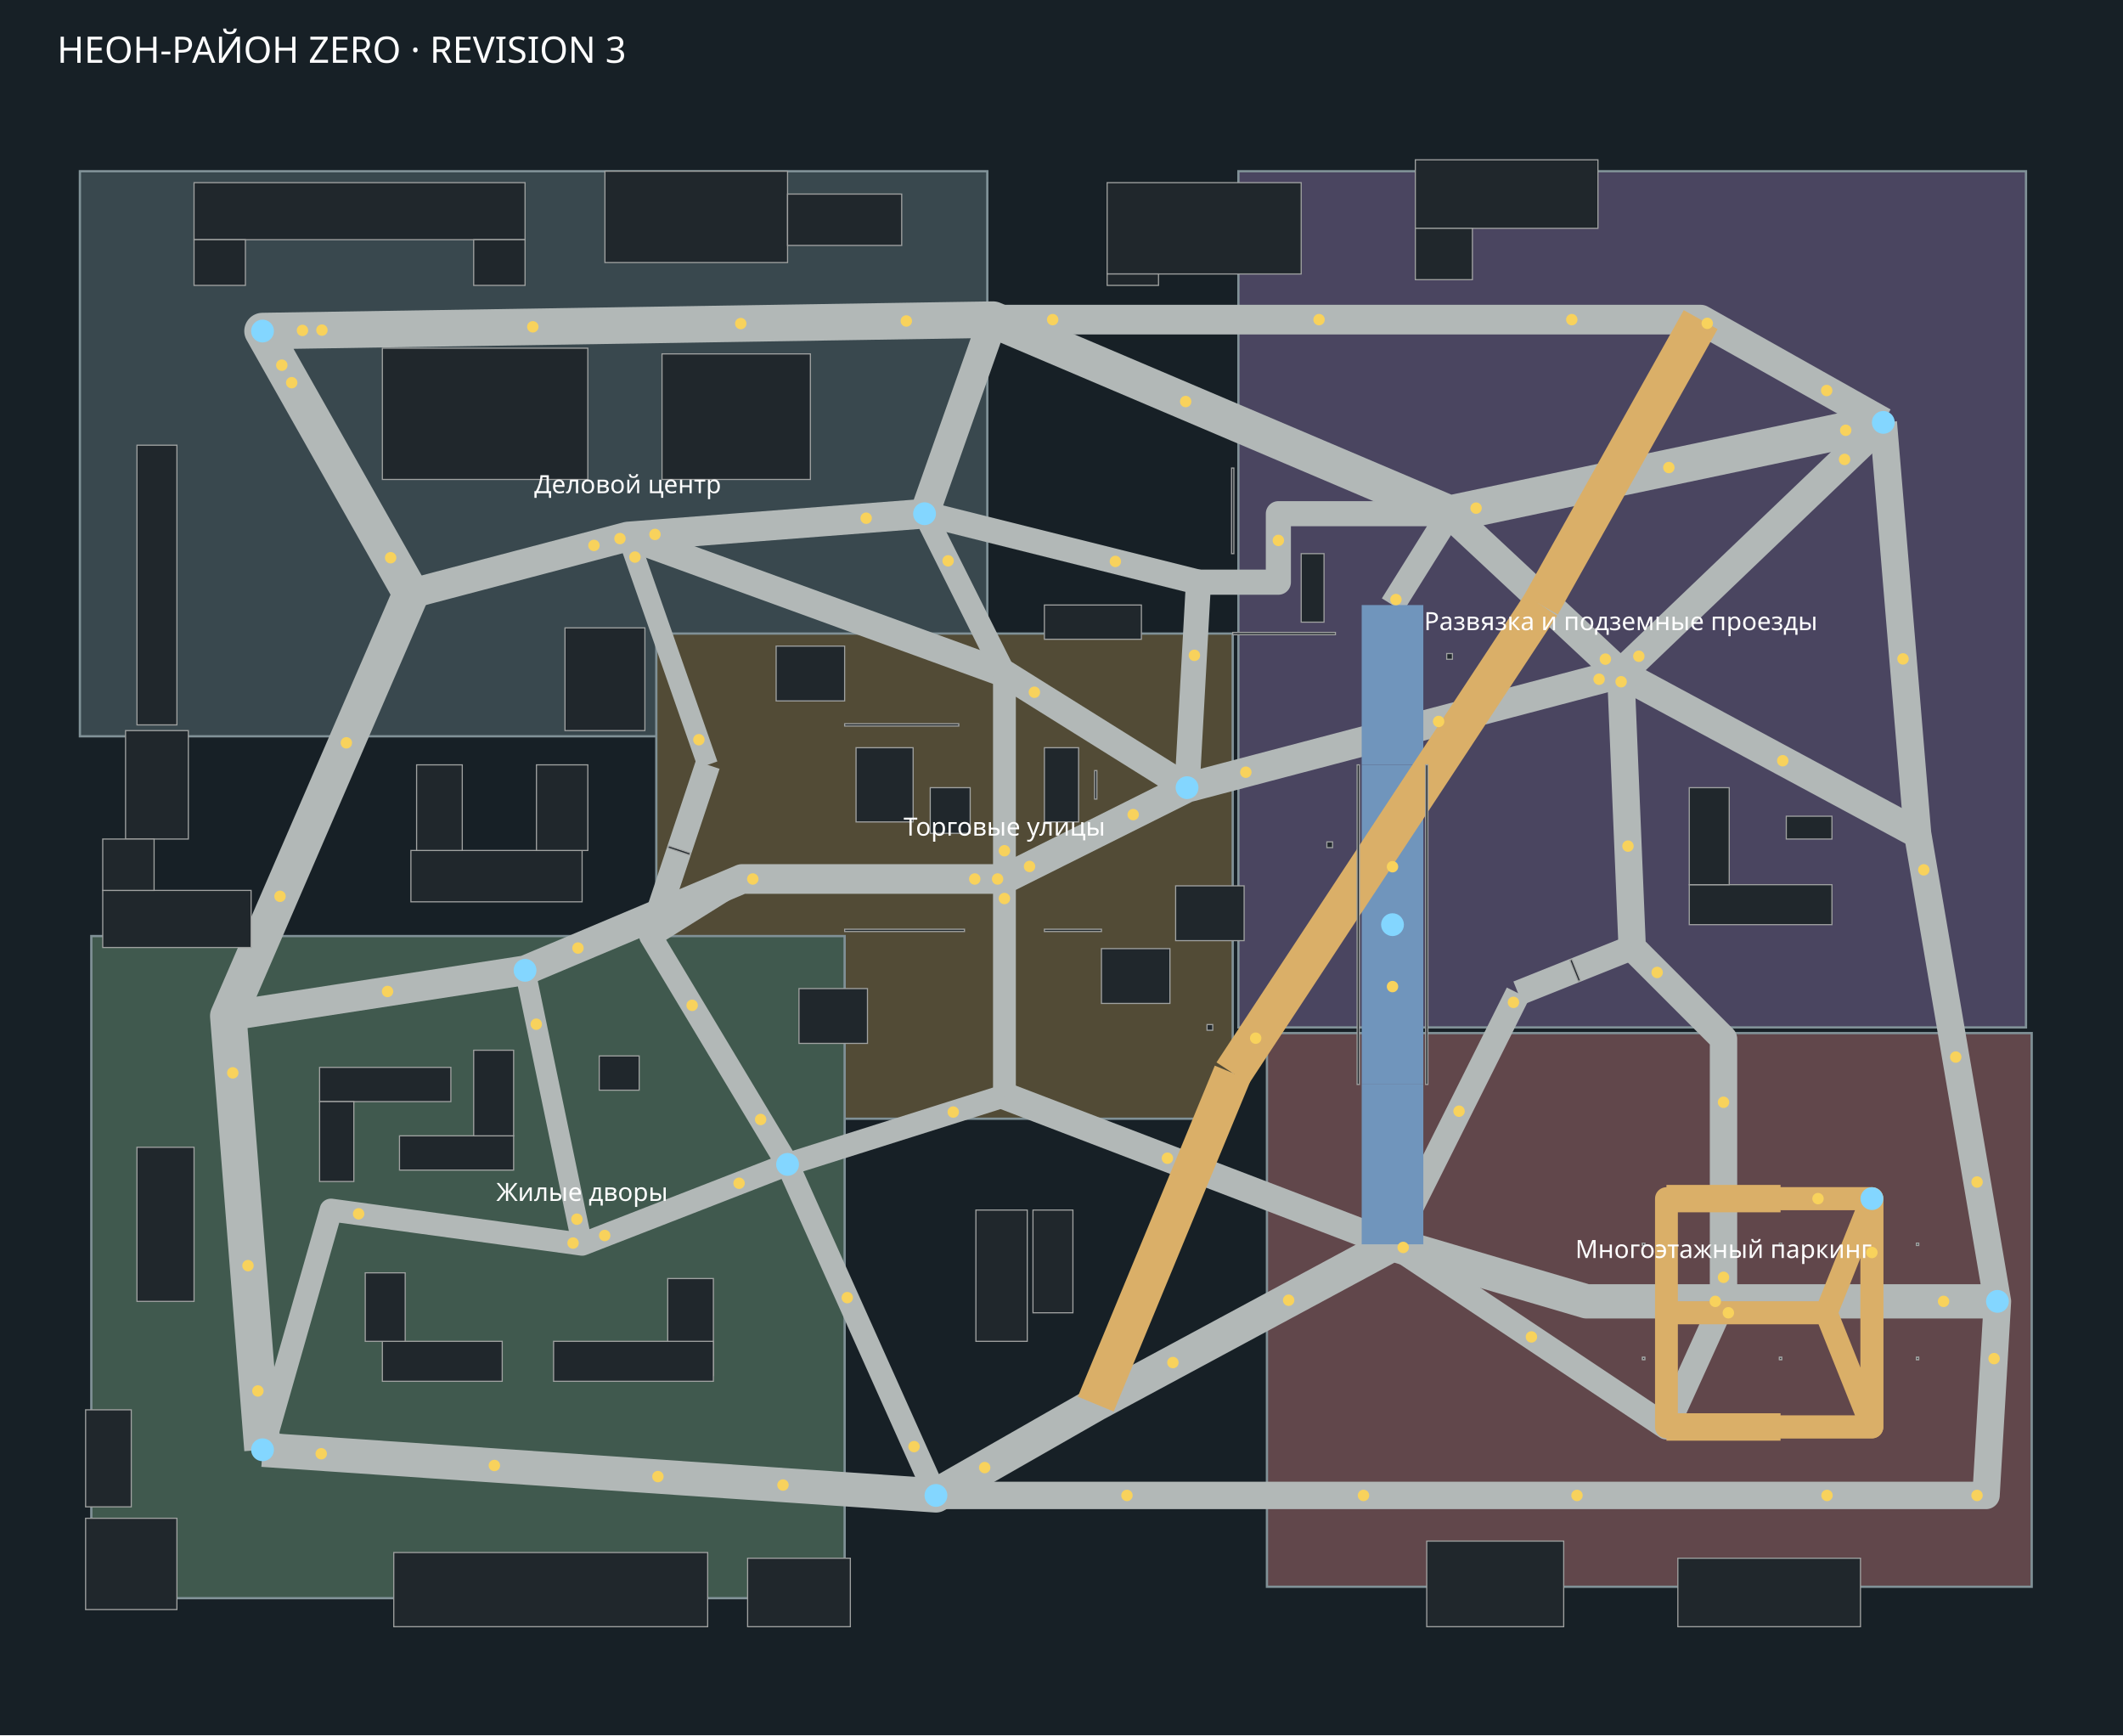
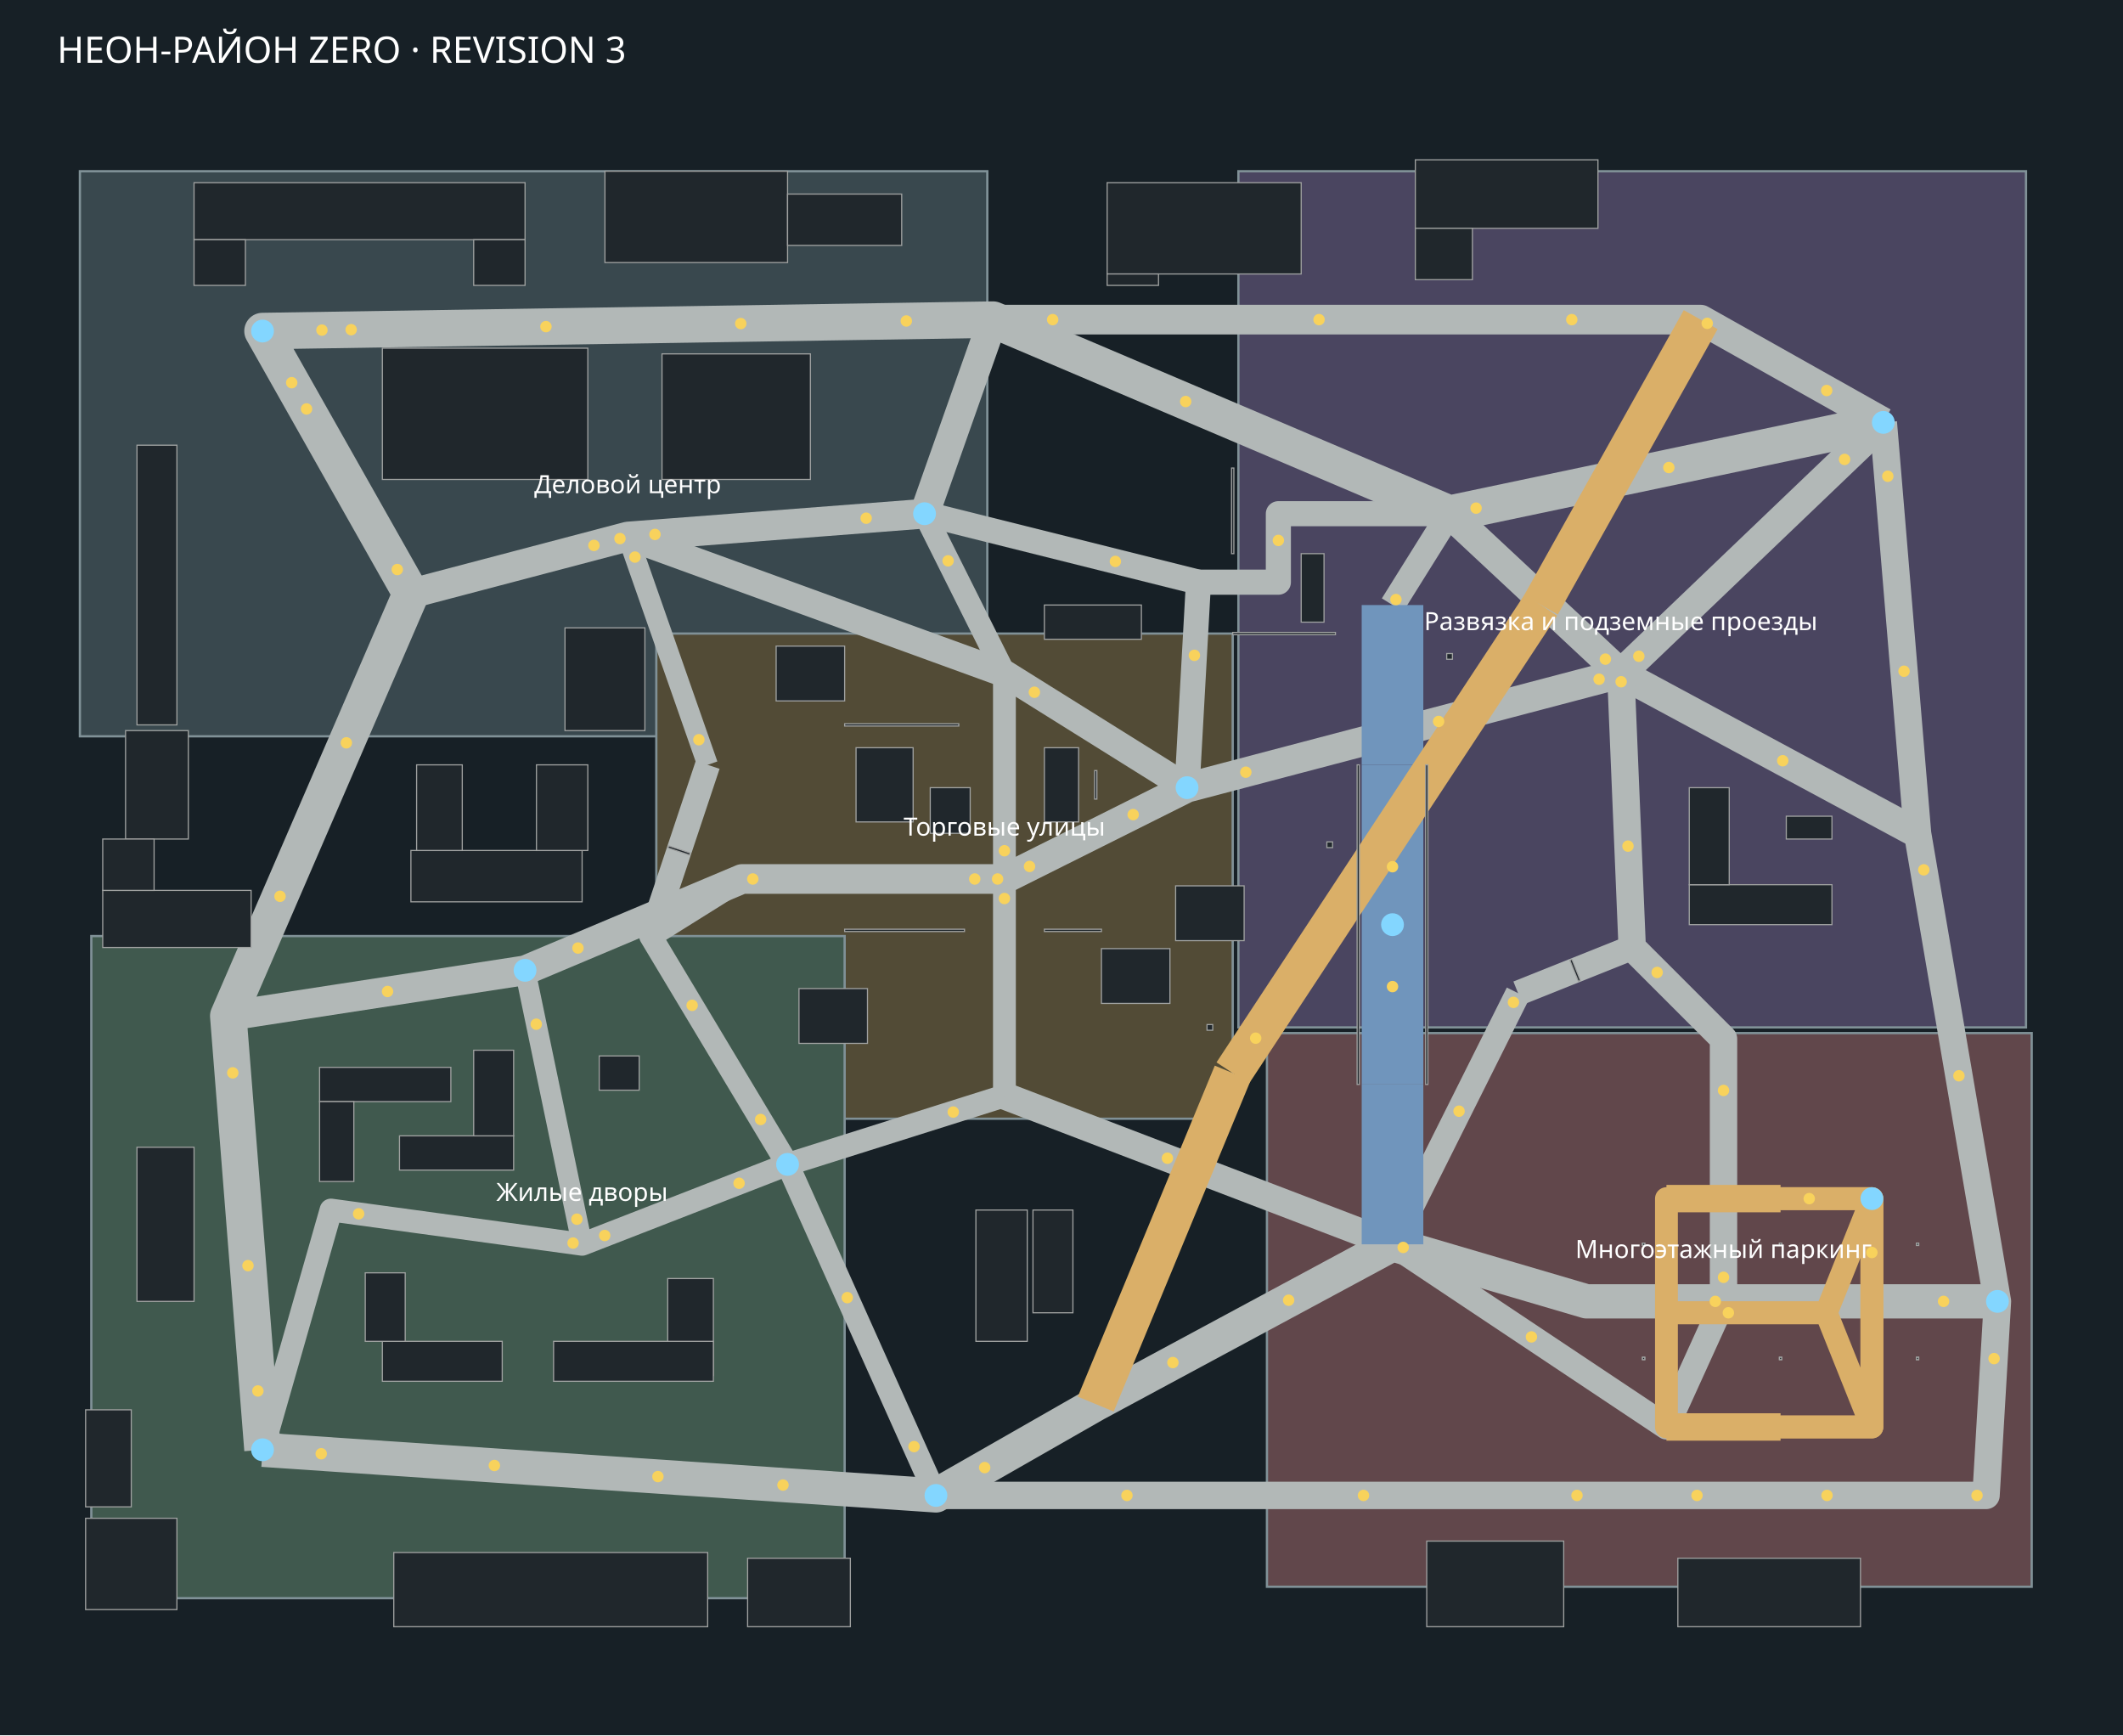
<svg xmlns="http://www.w3.org/2000/svg" viewBox="-30 -90 1860 1520">
  <rect x="-30" y="-90" width="1860" height="1520" fill="#172026" />
  <text x="20" y="-35" fill="white" font-size="32" font-family="sans-serif">НЕОН-РАЙОН ZERO · REVISION 3</text>
  <g transform="translate(0 1400) scale(1 -1)">
    <polygon points="40.0,845.0 835.0,845.0 835.0,1340.0 40.0,1340.0" fill="#39484e" stroke="#809197" stroke-width="2" />
    <polygon points="545.0,510.0 1050.0,510.0 1050.0,935.0 545.0,935.0" fill="#524b36" stroke="#809197" stroke-width="2" />
    <polygon points="50.0,90.0 710.0,90.0 710.0,670.0 50.0,670.0" fill="#40594e" stroke="#809197" stroke-width="2" />
    <polygon points="1055.0,590.0 1745.0,590.0 1745.0,1340.0 1055.0,1340.0" fill="#4a4560" stroke="#809197" stroke-width="2" />
    <polygon points="1080.0,100.0 1750.0,100.0 1750.0,585.0 1080.0,585.0" fill="#61474b" stroke="#809197" stroke-width="2" />
    <polyline points="200,220 790,180 930,260 1190,400 1360,350 1480,350 1600,350 1720,350" stroke="#b2b8b7" stroke-width="30" fill="none" stroke-linejoin="round" />
    <polyline points="790,180 1710,180 1720,350 1650,760 1620,1120" stroke="#b2b8b7" stroke-width="24" fill="none" stroke-linejoin="round" />
    <polyline points="200,220 170,600 330,970 200,1200 840,1210 1240,1040 1620,1120" stroke="#b2b8b7" stroke-width="32" fill="none" stroke-linejoin="round" />
    <polyline points="170,600 430,640 620,720 750,720 850,720 1010,800 1390,900 1650,760" stroke="#b2b8b7" stroke-width="26" fill="none" stroke-linejoin="round" />
    <polyline points="330,970 520,1020 780,1040 840,1210" stroke="#b2b8b7" stroke-width="26" fill="none" stroke-linejoin="round" />
    <polyline points="520,1020 850,900 1010,800" stroke="#b2b8b7" stroke-width="24" fill="none" stroke-linejoin="round" />
    <polyline points="850,720 850,900 780,1040" stroke="#b2b8b7" stroke-width="20" fill="none" stroke-linejoin="round" />
    <polyline points="620,720 540,670 660,470 850,530 850,720" stroke="#b2b8b7" stroke-width="20" fill="none" stroke-linejoin="round" />
    <polyline points="200,220 260,430 480,400 660,470 790,180" stroke="#b2b8b7" stroke-width="20" fill="none" stroke-linejoin="round" />
    <polyline points="480,400 430,640" stroke="#b2b8b7" stroke-width="18" fill="none" stroke-linejoin="round" />
    <polyline points="1010,800 1020,980 1090,980 1090,1040 1240,1040 1190,960" stroke="#b2b8b7" stroke-width="22" fill="none" stroke-linejoin="round" />
    <polyline points="1020,980 780,1040" stroke="#b2b8b7" stroke-width="22" fill="none" stroke-linejoin="round" />
    <polyline points="1240,1040 1390,900 1620,1120" stroke="#b2b8b7" stroke-width="26" fill="none" stroke-linejoin="round" />
    <polyline points="1480,350 1480,580 1400,660 1390,900" stroke="#b2b8b7" stroke-width="24" fill="none" stroke-linejoin="round" />
    <polyline points="1190,400 850,530" stroke="#b2b8b7" stroke-width="24" fill="none" stroke-linejoin="round" />
    <polyline points="1190,400 1430,240 1480,350" stroke="#b2b8b7" stroke-width="22" fill="none" stroke-linejoin="round" />
    <polyline points="1530,240 1610,240 1610,440 1430,440 1430,340 1570,340 1610,240" stroke="#daaf68" stroke-width="20" fill="none" stroke-linejoin="round" />
    <polyline points="1530,440 1610,440 1610,240 1430,240 1430,340 1570,340 1610,440" stroke="#daaf68" stroke-width="20" fill="none" stroke-linejoin="round" />
    <polyline points="1620,1120 1460,1210 840,1210" stroke="#b2b8b7" stroke-width="26" fill="none" stroke-linejoin="round" />
    <polyline points="540,670 620,720" stroke="#b2b8b7" stroke-width="18" fill="none" stroke-linejoin="round" />
    <polyline points="590,820 520,1020" stroke="#b2b8b7" stroke-width="18" fill="none" stroke-linejoin="round" />
    <polyline points="1300,620 1190,400" stroke="#b2b8b7" stroke-width="22" fill="none" stroke-linejoin="round" />
    <polyline points="1400,660 1480,580" stroke="#b2b8b7" stroke-width="22" fill="none" stroke-linejoin="round" />
    <polyline points="1190,960 1190,820" stroke="#7095bc" stroke-width="54" fill="none" stroke-linejoin="round" />
    <polyline points="1190,820 1190,680 1190,540" stroke="#7095bc" stroke-width="54" fill="none" stroke-linejoin="round" />
    <polyline points="1190,540 1190,400" stroke="#7095bc" stroke-width="54" fill="none" stroke-linejoin="round" />
    <polyline points="1430,240 1530,240" stroke="#daaf68" stroke-width="24" fill="none" stroke-linejoin="round" />
    <polyline points="1430,440 1530,440" stroke="#daaf68" stroke-width="24" fill="none" stroke-linejoin="round" />
    <polyline points="930,260 1050,550" stroke="#daaf68" stroke-width="34" fill="none" stroke-linejoin="round" />
    <polyline points="1050,550 1320,960" stroke="#daaf68" stroke-width="34" fill="none" stroke-linejoin="round" />
    <polyline points="1320,960 1460,1210" stroke="#daaf68" stroke-width="34" fill="none" stroke-linejoin="round" />
    <polyline points="540,670 590,820" stroke="#b2b8b7" stroke-width="22" fill="none" stroke-linejoin="round" />
    <polyline points="1300,620 1400,660" stroke="#b2b8b7" stroke-width="22" fill="none" stroke-linejoin="round" />
    <rect x="564.0" y="735.0" width="2.0" height="20.0" fill="#20272c" stroke="#a0a2a1" transform="rotate(71.56505 565.0 745.0)" />
    <rect x="1349.0" y="630.0" width="2.0" height="20.0" fill="#20272c" stroke="#a0a2a1" transform="rotate(21.80141 1350.0 640.0)" />
    <rect x="350.0" y="1080.0" width="95.0" height="95.0" fill="#20272c" stroke="#a0a2a1" transform="rotate(0 397.5 1127.5)" />
    <rect x="305.0" y="1070.0" width="180.0" height="115.0" fill="#20272c" stroke="#a0a2a1" transform="rotate(0 395.0 1127.5)" />
    <rect x="560.0" y="1090.0" width="90.0" height="75.0" fill="#20272c" stroke="#a0a2a1" transform="rotate(0 605.0 1127.5)" />
    <rect x="550.0" y="1070.0" width="130.0" height="110.0" fill="#20272c" stroke="#a0a2a1" transform="rotate(0 615.0 1125.0)" />
    <rect x="80.0" y="755.0" width="55.0" height="95.0" fill="#20272c" stroke="#a0a2a1" transform="rotate(0 107.5 802.5)" />
    <rect x="465.0" y="850.0" width="70.0" height="90.0" fill="#20272c" stroke="#a0a2a1" transform="rotate(0 500.0 895.0)" />
    <rect x="90.0" y="855.0" width="35.0" height="245.0" fill="#20272c" stroke="#a0a2a1" transform="rotate(0 107.5 977.5)" />
    <rect x="305.0" y="280.0" width="105.0" height="35.0" fill="#20272c" stroke="#a0a2a1" transform="rotate(0 357.5 297.5)" />
    <rect x="290.0" y="315.0" width="35.0" height="60.0" fill="#20272c" stroke="#a0a2a1" transform="rotate(0 307.5 345.0)" />
    <rect x="555.0" y="285.0" width="40.0" height="85.0" fill="#20272c" stroke="#a0a2a1" transform="rotate(0 575.0 327.5)" />
    <rect x="455.0" y="280.0" width="140.0" height="35.0" fill="#20272c" stroke="#a0a2a1" transform="rotate(0 525.0 297.5)" />
    <rect x="250.0" y="525.0" width="115.0" height="30.0" fill="#20272c" stroke="#a0a2a1" transform="rotate(0 307.5 540.0)" />
    <rect x="250.0" y="455.0" width="30.0" height="70.0" fill="#20272c" stroke="#a0a2a1" transform="rotate(0 265.0 490.0)" />
    <rect x="90.0" y="350.0" width="50.0" height="135.0" fill="#20272c" stroke="#a0a2a1" transform="rotate(0 115.0 417.5)" />
    <rect x="495.0" y="535.0" width="35.0" height="30.0" fill="#20272c" stroke="#a0a2a1" transform="rotate(0 512.5 550.0)" />
    <rect x="140.0" y="1280.0" width="290.0" height="50.0" fill="#20272c" stroke="#a0a2a1" transform="rotate(0 285.0 1305.0)" />
    <rect x="140.0" y="1240.0" width="45.0" height="40.0" fill="#20272c" stroke="#a0a2a1" transform="rotate(0 162.5 1260.0)" />
    <rect x="385.0" y="1240.0" width="45.0" height="40.0" fill="#20272c" stroke="#a0a2a1" transform="rotate(0 407.5 1260.0)" />
    <rect x="500.0" y="1260.0" width="160.0" height="80.0" fill="#20272c" stroke="#a0a2a1" transform="rotate(0 580.0 1300.0)" />
    <rect x="660.0" y="1275.0" width="100.0" height="45.0" fill="#20272c" stroke="#a0a2a1" transform="rotate(0 710.0 1297.5)" />
    <rect x="940.0" y="1250.0" width="170.0" height="80.0" fill="#20272c" stroke="#a0a2a1" transform="rotate(0 1025.0 1290.0)" />
    <rect x="940.0" y="1240.0" width="45.0" height="10.0" fill="#20272c" stroke="#a0a2a1" transform="rotate(0 962.5 1245.0)" />
    <rect x="1210.0" y="1290.0" width="160.0" height="60.0" fill="#20272c" stroke="#a0a2a1" transform="rotate(0 1290.0 1320.0)" />
    <rect x="1210.0" y="1245.0" width="50.0" height="45.0" fill="#20272c" stroke="#a0a2a1" transform="rotate(0 1235.0 1267.5)" />
    <rect x="60.0" y="660.0" width="130.0" height="50.0" fill="#20272c" stroke="#a0a2a1" transform="rotate(0 125.0 685.0)" />
    <rect x="60.0" y="710.0" width="45.0" height="45.0" fill="#20272c" stroke="#a0a2a1" transform="rotate(0 82.5 732.5)" />
    <rect x="330.0" y="700.0" width="150.0" height="45.0" fill="#20272c" stroke="#a0a2a1" transform="rotate(0 405.0 722.5)" />
    <rect x="335.0" y="745.0" width="40.0" height="75.0" fill="#20272c" stroke="#a0a2a1" transform="rotate(0 355.0 782.5)" />
    <rect x="440.0" y="745.0" width="45.0" height="75.0" fill="#20272c" stroke="#a0a2a1" transform="rotate(0 462.5 782.5)" />
    <rect x="885.0" y="930.0" width="85.0" height="30.0" fill="#20272c" stroke="#a0a2a1" transform="rotate(0 927.5 945.0)" />
    <rect x="1450.0" y="680.0" width="125.0" height="35.0" fill="#20272c" stroke="#a0a2a1" transform="rotate(0 1512.5 697.5)" />
    <rect x="1450.0" y="715.0" width="35.0" height="85.0" fill="#20272c" stroke="#a0a2a1" transform="rotate(0 1467.5 757.5)" />
    <rect x="1535.0" y="755.0" width="40.0" height="20.0" fill="#20272c" stroke="#a0a2a1" transform="rotate(0 1555.0 765.0)" />
    <rect x="320.0" y="465.0" width="100.0" height="30.0" fill="#20272c" stroke="#a0a2a1" transform="rotate(0 370.0 480.0)" />
    <rect x="385.0" y="495.0" width="35.0" height="75.0" fill="#20272c" stroke="#a0a2a1" transform="rotate(0 402.5 532.5)" />
    <rect x="825.0" y="315.0" width="45.0" height="115.0" fill="#20272c" stroke="#a0a2a1" transform="rotate(0 847.5 372.5)" />
    <rect x="875.0" y="340.0" width="35.0" height="90.0" fill="#20272c" stroke="#a0a2a1" transform="rotate(0 892.5 385.0)" />
    <rect x="45.0" y="80.0" width="80.0" height="80.0" fill="#20272c" stroke="#a0a2a1" transform="rotate(0 85.0 120.0)" />
    <rect x="45.0" y="170.0" width="40.0" height="85.0" fill="#20272c" stroke="#a0a2a1" transform="rotate(0 65.0 212.5)" />
    <rect x="315.0" y="65.0" width="275.0" height="65.0" fill="#20272c" stroke="#a0a2a1" transform="rotate(0 452.5 97.5)" />
    <rect x="625.0" y="65.0" width="90.0" height="60.0" fill="#20272c" stroke="#a0a2a1" transform="rotate(0 670.0 95.0)" />
    <rect x="1220.0" y="65.0" width="120.0" height="75.0" fill="#20272c" stroke="#a0a2a1" transform="rotate(0 1280.0 102.5)" />
    <rect x="1440.0" y="65.0" width="160.0" height="60.0" fill="#20272c" stroke="#a0a2a1" transform="rotate(0 1520.0 95.0)" />
    <rect x="710.0" y="674.0" width="105.0" height="2.0" fill="#20272c" stroke="#a0a2a1" transform="rotate(0.0 762.5 675.0)" />
    <rect x="885.0" y="674.0" width="50.0" height="2.0" fill="#20272c" stroke="#a0a2a1" transform="rotate(0.0 910.0 675.0)" />
    <rect x="710.0" y="854.0" width="100.0" height="2.0" fill="#20272c" stroke="#a0a2a1" transform="rotate(0.0 760.0 855.0)" />
    <rect x="917.5" y="801.5" width="25.0" height="2.0" fill="#20272c" stroke="#a0a2a1" transform="rotate(90.0 930.0 802.5)" />
    <rect x="720.0" y="770.0" width="50.0" height="65.0" fill="#20272c" stroke="#a0a2a1" transform="rotate(0 745.0 802.5)" />
    <rect x="885.0" y="770.0" width="30.0" height="65.0" fill="#20272c" stroke="#a0a2a1" transform="rotate(0 900.0 802.5)" />
    <rect x="785.0" y="760.0" width="35.0" height="40.0" fill="#20272c" stroke="#a0a2a1" transform="rotate(0 802.5 780.0)" />
    <rect x="670.0" y="576.0" width="60.0" height="48.0" fill="#20272c" stroke="#a0a2a1" transform="rotate(0 700.0 600.0)" />
    <rect x="935.0" y="611.0" width="60.0" height="48.0" fill="#20272c" stroke="#a0a2a1" transform="rotate(0 965.0 635.0)" />
    <rect x="1000.0" y="666.0" width="60.0" height="48.0" fill="#20272c" stroke="#a0a2a1" transform="rotate(0 1030.0 690.0)" />
    <rect x="650.0" y="876.0" width="60.0" height="48.0" fill="#20272c" stroke="#a0a2a1" transform="rotate(0 680.0 900.0)" />
    <rect x="1012.5" y="1041.5" width="75.0" height="2.0" fill="#20272c" stroke="#a0a2a1" transform="rotate(90.0 1050.0 1042.5)" />
    <rect x="1050.0" y="934.0" width="90.0" height="2.0" fill="#20272c" stroke="#a0a2a1" transform="rotate(0.0 1095.0 935.0)" />
    <rect x="1110.0" y="945.0" width="20.0" height="60.0" fill="#20272c" stroke="#a0a2a1" transform="rotate(0 1120.0 975.0)" />
    <rect x="1020.0" y="679.0" width="280.0" height="2.0" fill="#20272c" stroke="#a0a2a1" transform="rotate(90.0 1160.0 680.0)" />
    <rect x="1080.0" y="679.0" width="280.0" height="2.0" fill="#20272c" stroke="#a0a2a1" transform="rotate(90.0 1220.0 680.0)" />
    <rect x="1409.0" y="299.0" width="2.0" height="2.0" fill="#20272c" stroke="#a0a2a1" transform="rotate(0 1410.0 300.0)" />
    <rect x="1409.0" y="299.0" width="2.0" height="2.0" fill="#20272c" stroke="#a0a2a1" transform="rotate(0 1410.0 300.0)" />
    <rect x="1409.0" y="399.0" width="2.0" height="2.0" fill="#20272c" stroke="#a0a2a1" transform="rotate(0 1410.0 400.0)" />
    <rect x="1409.0" y="399.0" width="2.0" height="2.0" fill="#20272c" stroke="#a0a2a1" transform="rotate(0 1410.0 400.0)" />
    <rect x="1529.0" y="299.0" width="2.0" height="2.0" fill="#20272c" stroke="#a0a2a1" transform="rotate(0 1530.0 300.0)" />
    <rect x="1529.0" y="299.0" width="2.0" height="2.0" fill="#20272c" stroke="#a0a2a1" transform="rotate(0 1530.0 300.0)" />
    <rect x="1529.0" y="399.0" width="2.0" height="2.0" fill="#20272c" stroke="#a0a2a1" transform="rotate(0 1530.0 400.0)" />
    <rect x="1529.0" y="399.0" width="2.0" height="2.0" fill="#20272c" stroke="#a0a2a1" transform="rotate(0 1530.0 400.0)" />
    <rect x="1649.0" y="299.0" width="2.0" height="2.0" fill="#20272c" stroke="#a0a2a1" transform="rotate(0 1650.0 300.0)" />
    <rect x="1649.0" y="299.0" width="2.0" height="2.0" fill="#20272c" stroke="#a0a2a1" transform="rotate(0 1650.0 300.0)" />
    <rect x="1649.0" y="399.0" width="2.0" height="2.0" fill="#20272c" stroke="#a0a2a1" transform="rotate(0 1650.0 400.0)" />
    <rect x="1649.0" y="399.0" width="2.0" height="2.0" fill="#20272c" stroke="#a0a2a1" transform="rotate(0 1650.0 400.0)" />
    <rect x="1027.5" y="587.5" width="5.0" height="5.0" fill="#20272c" stroke="#a0a2a1" transform="rotate(0 1030.0 590.0)" />
    <rect x="1132.5" y="747.5" width="5.0" height="5.0" fill="#20272c" stroke="#a0a2a1" transform="rotate(0 1135.0 750.0)" />
    <rect x="1237.5" y="912.5" width="5.0" height="5.0" fill="#20272c" stroke="#a0a2a1" transform="rotate(0 1240.0 915.0)" />
    <circle cx="251.414" cy="216.514" r="5" fill="#f8d25c" />
    <circle cx="195.933" cy="271.511" r="5" fill="#f8d25c" />
    <circle cx="962.8" cy="776.4" r="5" fill="#f8d25c" />
    <circle cx="1061.511" cy="813.556" r="5" fill="#f8d25c" />
    <circle cx="1672.8" cy="350.0" r="5" fill="#f8d25c" />
    <circle cx="1717.05" cy="299.85" r="5" fill="#f8d25c" />
    <circle cx="617.52" cy="453.48" r="5" fill="#f8d25c" />
    <circle cx="636.4" cy="509.333" r="5" fill="#f8d25c" />
    <circle cx="800.65" cy="998.7" r="5" fill="#f8d25c" />
    <circle cx="728.867" cy="1036.067" r="5" fill="#f8d25c" />
    <circle cx="1190.0" cy="730.75" r="5" fill="#f8d25c" />
    <circle cx="1190.0" cy="625.75" r="5" fill="#f8d25c" />
    <circle cx="1610.0" cy="392.8" r="5" fill="#f8d25c" />
-     <circle cx="1562.8" cy="440.0" r="5" fill="#f8d25c" />
+     <circle cx="1555.1" cy="440.0" r="5" fill="#f8d25c" />
    <circle cx="225.567" cy="1154.767" r="5" fill="#f8d25c" />
    <circle cx="252.053" cy="1200.813" r="5" fill="#f8d25c" />
    <circle cx="1586.075" cy="1087.55" r="5" fill="#f8d25c" />
    <circle cx="1570.4" cy="1147.9" r="5" fill="#f8d25c" />
    <circle cx="770.825" cy="222.775" r="5" fill="#f8d25c" />
    <circle cx="832.7" cy="204.4" r="5" fill="#f8d25c" />
    <circle cx="439.833" cy="592.8" r="5" fill="#f8d25c" />
    <circle cx="476.36" cy="659.52" r="5" fill="#f8d25c" />
    <circle cx="513.16" cy="1018.2" r="5" fill="#f8d25c" />
    <circle cx="526.3" cy="1002.0" r="5" fill="#f8d25c" />
    <circle cx="543.833" cy="1021.833" r="5" fill="#f8d25c" />
    <circle cx="490.36" cy="1012.2" r="5" fill="#f8d25c" />
    <circle cx="844.0" cy="720.0" r="5" fill="#f8d25c" />
    <circle cx="850.0" cy="702.9" r="5" fill="#f8d25c" />
    <circle cx="872.0" cy="731.0" r="5" fill="#f8d25c" />
    <circle cx="850.0" cy="744.75" r="5" fill="#f8d25c" />
    <circle cx="824.0" cy="720.0" r="5" fill="#f8d25c" />
    <circle cx="472.08" cy="401.08" r="5" fill="#f8d25c" />
    <circle cx="499.8" cy="407.7" r="5" fill="#f8d25c" />
    <circle cx="475.417" cy="422.0" r="5" fill="#f8d25c" />
    <circle cx="1390.3" cy="892.8" r="5" fill="#f8d25c" />
    <circle cx="1376.5" cy="912.6" r="5" fill="#f8d25c" />
    <circle cx="1371.0" cy="895.0" r="5" fill="#f8d25c" />
    <circle cx="1405.812" cy="915.125" r="5" fill="#f8d25c" />
    <circle cx="1472.8" cy="350.0" r="5" fill="#f8d25c" />
    <circle cx="1484.25" cy="340.0" r="5" fill="#f8d25c" />
    <circle cx="1480.0" cy="371.083" r="5" fill="#f8d25c" />
-     <circle cx="1587.067" cy="1113.067" r="5" fill="#f8d25c" />
-     <circle cx="216.9" cy="1170.1" r="5" fill="#f8d25c" />
-     <circle cx="234.987" cy="1200.547" r="5" fill="#f8d25c" />
+     <circle cx="1623.933" cy="1072.8" r="5" fill="#f8d25c" />
+     <circle cx="277.653" cy="1201.213" r="5" fill="#f8d25c" />
+     <circle cx="238.567" cy="1131.767" r="5" fill="#f8d25c" />
    <circle cx="1125.643" cy="1210.0" r="5" fill="#f8d25c" />
    <circle cx="1164.571" cy="180.0" r="5" fill="#f8d25c" />
    <circle cx="1655.46" cy="728.02" r="5" fill="#f8d25c" />
    <circle cx="273.467" cy="839.267" r="5" fill="#f8d25c" />
    <circle cx="173.933" cy="550.178" r="5" fill="#f8d25c" />
    <circle cx="992.8" cy="475.4" r="5" fill="#f8d25c" />
    <circle cx="1421.867" cy="638.133" r="5" fill="#f8d25c" />
    <circle cx="892.257" cy="1210.0" r="5" fill="#f8d25c" />
    <circle cx="1347.071" cy="1210.0" r="5" fill="#f8d25c" />
    <circle cx="1199.35" cy="397.25" r="5" fill="#f8d25c" />
    <circle cx="546.414" cy="196.514" r="5" fill="#f8d25c" />
    <circle cx="618.987" cy="1206.547" r="5" fill="#f8d25c" />
    <circle cx="1090.0" cy="1016.6" r="5" fill="#f8d25c" />
    <circle cx="1351.638" cy="180.0" r="5" fill="#f8d25c" />
-     <circle cx="436.8" cy="1203.7" r="5" fill="#f8d25c" />
-     <circle cx="1637.267" cy="912.8" r="5" fill="#f8d25c" />
    <circle cx="1570.686" cy="180.0" r="5" fill="#f8d25c" />
    <circle cx="997.6" cy="296.4" r="5" fill="#f8d25c" />
    <circle cx="1263.222" cy="1044.889" r="5" fill="#f8d25c" />
-     <circle cx="312.233" cy="1001.433" r="5" fill="#f8d25c" />
-     <circle cx="1683.46" cy="564.02" r="5" fill="#f8d25c" />
+     <circle cx="1638.167" cy="902.0" r="5" fill="#f8d25c" />
+     <circle cx="448.32" cy="1203.88" r="5" fill="#f8d25c" />
+     <circle cx="1686.26" cy="547.62" r="5" fill="#f8d25c" />
    <circle cx="805.16" cy="515.84" r="5" fill="#f8d25c" />
    <circle cx="629.533" cy="720.0" r="5" fill="#f8d25c" />
    <circle cx="284.2" cy="426.7" r="5" fill="#f8d25c" />
+     <circle cx="318.083" cy="991.083" r="5" fill="#f8d25c" />
    <circle cx="1432.111" cy="1080.444" r="5" fill="#f8d25c" />
    <circle cx="215.333" cy="704.833" r="5" fill="#f8d25c" />
    <circle cx="947.2" cy="998.2" r="5" fill="#f8d25c" />
    <circle cx="403.129" cy="206.229" r="5" fill="#f8d25c" />
    <circle cx="712.325" cy="353.275" r="5" fill="#f8d25c" />
-     <circle cx="1531.886" cy="823.6" r="5" fill="#f8d25c" />
    <circle cx="1311.714" cy="318.857" r="5" fill="#f8d25c" />
    <circle cx="1008.8" cy="1138.26" r="5" fill="#f8d25c" />
    <circle cx="876.24" cy="883.6" r="5" fill="#f8d25c" />
    <circle cx="1230.4" cy="858.0" r="5" fill="#f8d25c" />
+     <circle cx="1531.886" cy="823.6" r="5" fill="#f8d25c" />
    <circle cx="1070.127" cy="580.564" r="5" fill="#f8d25c" />
    <circle cx="582.3" cy="842.0" r="5" fill="#f8d25c" />
    <circle cx="764.053" cy="1208.813" r="5" fill="#f8d25c" />
    <circle cx="309.533" cy="621.467" r="5" fill="#f8d25c" />
    <circle cx="1248.3" cy="516.6" r="5" fill="#f8d25c" />
    <circle cx="957.352" cy="180.0" r="5" fill="#f8d25c" />
    <circle cx="1702.114" cy="180.0" r="5" fill="#f8d25c" />
-     <circle cx="1480.0" cy="524.417" r="5" fill="#f8d25c" />
    <circle cx="1465.76" cy="1206.76" r="5" fill="#f8d25c" />
+     <circle cx="1480.0" cy="534.767" r="5" fill="#f8d25c" />
    <circle cx="1396.3" cy="748.8" r="5" fill="#f8d25c" />
    <circle cx="576.4" cy="609.333" r="5" fill="#f8d25c" />
    <circle cx="1099.0" cy="351.0" r="5" fill="#f8d25c" />
    <circle cx="655.986" cy="189.086" r="5" fill="#f8d25c" />
-     <circle cx="1702.15" cy="454.55" r="5" fill="#f8d25c" />
    <circle cx="1016.44" cy="915.92" r="5" fill="#f8d25c" />
    <circle cx="187.267" cy="381.289" r="5" fill="#f8d25c" />
    <circle cx="1295.967" cy="611.933" r="5" fill="#f8d25c" />
    <circle cx="1193.0" cy="964.8" r="5" fill="#f8d25c" />
+     <circle cx="1456.781" cy="180.0" r="5" fill="#f8d25c" />
    <circle cx="200.0" cy="220.0" r="10" fill="#83d6ff" />
    <circle cx="1010.0" cy="800.0" r="10" fill="#83d6ff" />
    <circle cx="1720.0" cy="350.0" r="10" fill="#83d6ff" />
    <circle cx="660.0" cy="470.0" r="10" fill="#83d6ff" />
    <circle cx="780.0" cy="1040.0" r="10" fill="#83d6ff" />
    <circle cx="1190.0" cy="680.0" r="10" fill="#83d6ff" />
    <circle cx="1610.0" cy="440.0" r="10" fill="#83d6ff" />
    <circle cx="200.0" cy="1200.0" r="10" fill="#83d6ff" />
    <circle cx="1620.0" cy="1120.0" r="10" fill="#83d6ff" />
    <circle cx="790.0" cy="180.0" r="10" fill="#83d6ff" />
    <circle cx="430.0" cy="640.0" r="10" fill="#83d6ff" />
  </g>
  <text x="520.0" y="342.0" fill="white" text-anchor="middle" font-size="22" font-family="sans-serif">Деловой центр</text>
  <text x="850.0" y="642.0" fill="white" text-anchor="middle" font-size="22" font-family="sans-serif">Торговые улицы</text>
  <text x="480.0" y="962.0" fill="white" text-anchor="middle" font-size="22" font-family="sans-serif">Жилые дворы</text>
  <text x="1390.0" y="462.0" fill="white" text-anchor="middle" font-size="22" font-family="sans-serif">Развязка и подземные проезды</text>
  <text x="1480.0" y="1012.0" fill="white" text-anchor="middle" font-size="22" font-family="sans-serif">Многоэтажный паркинг</text>
</svg>
